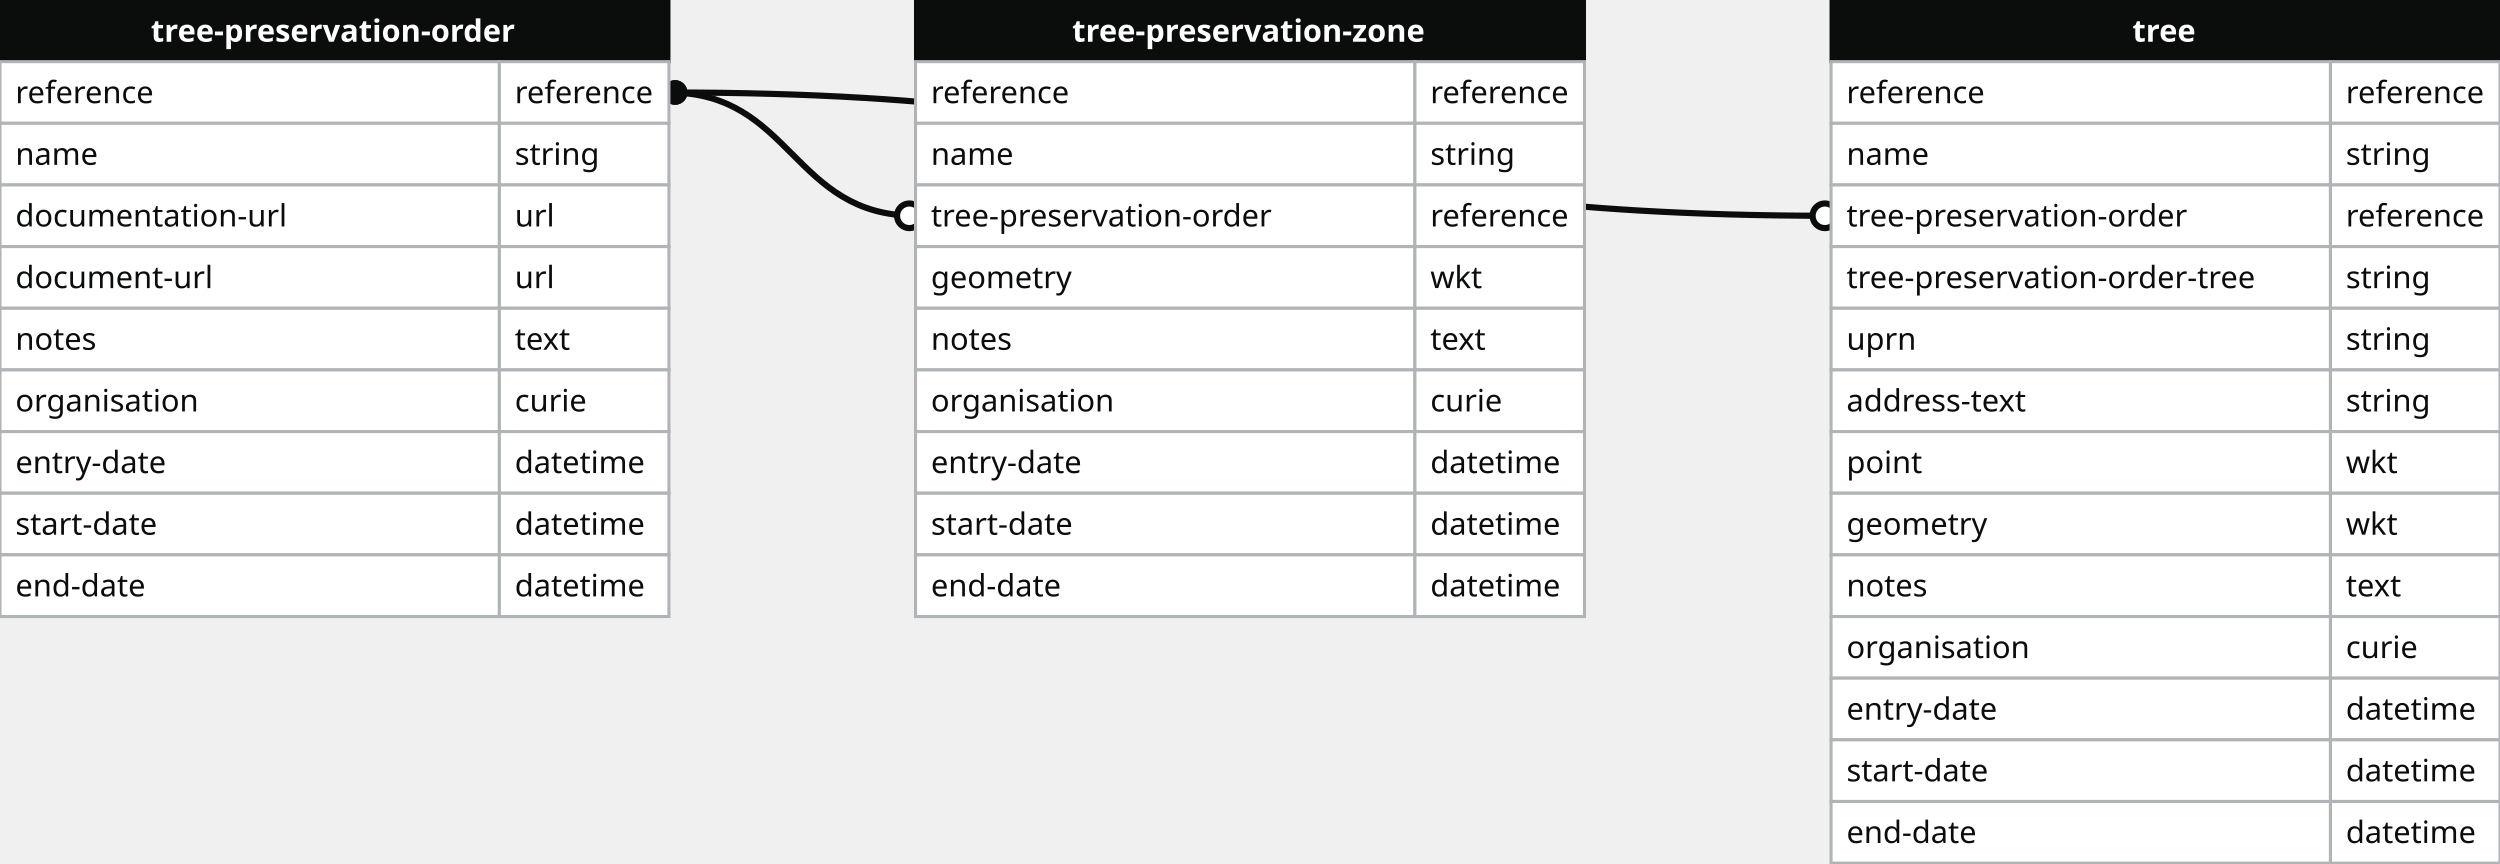
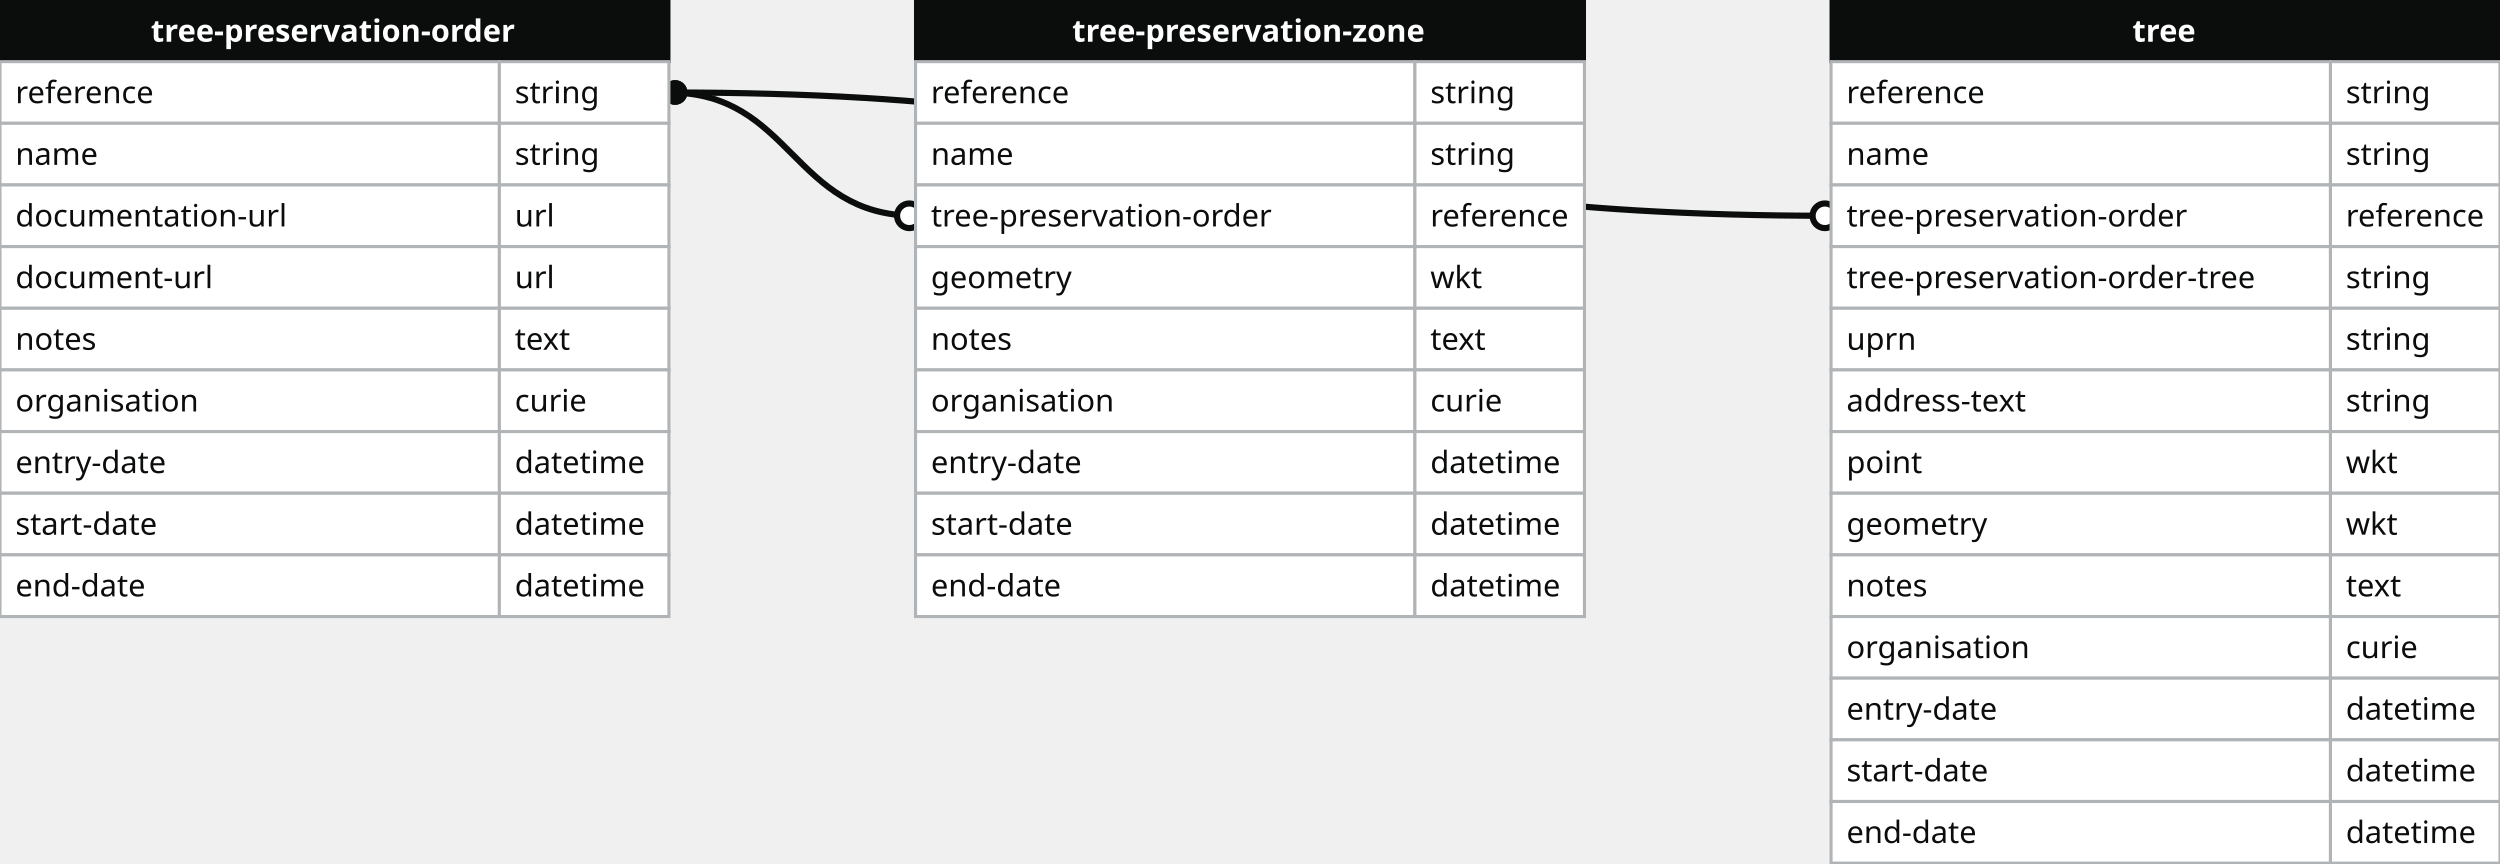
<svg xmlns="http://www.w3.org/2000/svg" width="811" height="280">
  <defs>
    <style>
text{font-family:sans-serif; font-size:10px; dominant-baseline:middle;}
text.name{fill:#fff;font-weight:700;text-anchor:middle}
rect.name{fill:#0b0c0c; stroke:#0b0c0c;}
rect{fill:#fff;stroke:#b1b4b6;}
text.field{fill:#0b0c0c;}
text.datatype{fill:#0b0c0c;}
.line{stroke:#0b0c0c;}
</style>
    <marker id="start-dot" markerWidth="6" markerHeight="6" refX="4" refY="3" markerUnits="strokeWidth">
      <circle cx="3" cy="3" r="2" fill="#fff" stroke="#0b0c0c" />
    </marker>
    <marker id="end-dot" markerWidth="6" markerHeight="6" refX="2" refY="3" markerUnits="strokeWidth">
      <circle cx="3" cy="3" r="2" fill="#0b0c0c" />
    </marker>
  </defs>
  <path class="line" fill="none" stroke-width="2" marker-start="url(#start-dot)" marker-end="url(#end-dot)" d="M 297 70 C 257.0 70 257.0 30 217 30" />
  <path class="line" fill="none" stroke-width="2" marker-start="url(#start-dot)" marker-end="url(#end-dot)" d="M 594 70 C 405.5 70 405.5 30 217 30" />
  <g>
    <rect x="0" y="0" width="217" height="20" class="name" />
    <text x="108" y="10" class="name">tree-preservation-order</text>
    <rect x="0" y="20" width="162" height="20" class="field" />
    <rect x="162" y="20" width="55" height="20" class="datatype" />
    <text x="5" y="30" class="field">reference</text>
-     <text x="167" y="30" class="datatype">reference</text>
+     <text x="167" y="30" class="datatype">string</text>
    <rect x="0" y="40" width="162" height="20" class="field" />
    <rect x="162" y="40" width="55" height="20" class="datatype" />
    <text x="5" y="50" class="field">name</text>
    <text x="167" y="50" class="datatype">string</text>
    <rect x="0" y="60" width="162" height="20" class="field" />
    <rect x="162" y="60" width="55" height="20" class="datatype" />
    <text x="5" y="70" class="field">documentation-url</text>
    <text x="167" y="70" class="datatype">url</text>
    <rect x="0" y="80" width="162" height="20" class="field" />
    <rect x="162" y="80" width="55" height="20" class="datatype" />
    <text x="5" y="90" class="field">document-url</text>
    <text x="167" y="90" class="datatype">url</text>
    <rect x="0" y="100" width="162" height="20" class="field" />
    <rect x="162" y="100" width="55" height="20" class="datatype" />
    <text x="5" y="110" class="field">notes</text>
    <text x="167" y="110" class="datatype">text</text>
    <rect x="0" y="120" width="162" height="20" class="field" />
    <rect x="162" y="120" width="55" height="20" class="datatype" />
    <text x="5" y="130" class="field">organisation</text>
    <text x="167" y="130" class="datatype">curie</text>
    <rect x="0" y="140" width="162" height="20" class="field" />
    <rect x="162" y="140" width="55" height="20" class="datatype" />
    <text x="5" y="150" class="field">entry-date</text>
    <text x="167" y="150" class="datatype">datetime</text>
    <rect x="0" y="160" width="162" height="20" class="field" />
    <rect x="162" y="160" width="55" height="20" class="datatype" />
    <text x="5" y="170" class="field">start-date</text>
    <text x="167" y="170" class="datatype">datetime</text>
    <rect x="0" y="180" width="162" height="20" class="field" />
    <rect x="162" y="180" width="55" height="20" class="datatype" />
    <text x="5" y="190" class="field">end-date</text>
    <text x="167" y="190" class="datatype">datetime</text>
  </g>
  <g>
    <rect x="297" y="0" width="217" height="20" class="name" />
    <text x="405" y="10" class="name">tree-preservation-zone</text>
    <rect x="297" y="20" width="162" height="20" class="field" />
    <rect x="459" y="20" width="55" height="20" class="datatype" />
    <text x="302" y="30" class="field">reference</text>
-     <text x="464" y="30" class="datatype">reference</text>
+     <text x="464" y="30" class="datatype">string</text>
    <rect x="297" y="40" width="162" height="20" class="field" />
    <rect x="459" y="40" width="55" height="20" class="datatype" />
    <text x="302" y="50" class="field">name</text>
    <text x="464" y="50" class="datatype">string</text>
    <rect x="297" y="60" width="162" height="20" class="field" />
    <rect x="459" y="60" width="55" height="20" class="datatype" />
    <text x="302" y="70" class="field">tree-preservation-order</text>
    <text x="464" y="70" class="datatype">reference</text>
    <rect x="297" y="80" width="162" height="20" class="field" />
    <rect x="459" y="80" width="55" height="20" class="datatype" />
    <text x="302" y="90" class="field">geometry</text>
    <text x="464" y="90" class="datatype">wkt</text>
    <rect x="297" y="100" width="162" height="20" class="field" />
    <rect x="459" y="100" width="55" height="20" class="datatype" />
    <text x="302" y="110" class="field">notes</text>
    <text x="464" y="110" class="datatype">text</text>
    <rect x="297" y="120" width="162" height="20" class="field" />
    <rect x="459" y="120" width="55" height="20" class="datatype" />
    <text x="302" y="130" class="field">organisation</text>
    <text x="464" y="130" class="datatype">curie</text>
    <rect x="297" y="140" width="162" height="20" class="field" />
    <rect x="459" y="140" width="55" height="20" class="datatype" />
    <text x="302" y="150" class="field">entry-date</text>
    <text x="464" y="150" class="datatype">datetime</text>
    <rect x="297" y="160" width="162" height="20" class="field" />
    <rect x="459" y="160" width="55" height="20" class="datatype" />
    <text x="302" y="170" class="field">start-date</text>
    <text x="464" y="170" class="datatype">datetime</text>
    <rect x="297" y="180" width="162" height="20" class="field" />
    <rect x="459" y="180" width="55" height="20" class="datatype" />
    <text x="302" y="190" class="field">end-date</text>
    <text x="464" y="190" class="datatype">datetime</text>
  </g>
  <g>
    <rect x="594" y="0" width="217" height="20" class="name" />
    <text x="702" y="10" class="name">tree</text>
    <rect x="594" y="20" width="162" height="20" class="field" />
    <rect x="756" y="20" width="55" height="20" class="datatype" />
    <text x="599" y="30" class="field">reference</text>
-     <text x="761" y="30" class="datatype">reference</text>
+     <text x="761" y="30" class="datatype">string</text>
    <rect x="594" y="40" width="162" height="20" class="field" />
    <rect x="756" y="40" width="55" height="20" class="datatype" />
    <text x="599" y="50" class="field">name</text>
    <text x="761" y="50" class="datatype">string</text>
    <rect x="594" y="60" width="162" height="20" class="field" />
    <rect x="756" y="60" width="55" height="20" class="datatype" />
    <text x="599" y="70" class="field">tree-preservation-order</text>
    <text x="761" y="70" class="datatype">reference</text>
    <rect x="594" y="80" width="162" height="20" class="field" />
    <rect x="756" y="80" width="55" height="20" class="datatype" />
    <text x="599" y="90" class="field">tree-preservation-order-tree</text>
    <text x="761" y="90" class="datatype">string</text>
    <rect x="594" y="100" width="162" height="20" class="field" />
    <rect x="756" y="100" width="55" height="20" class="datatype" />
    <text x="599" y="110" class="field">uprn</text>
    <text x="761" y="110" class="datatype">string</text>
    <rect x="594" y="120" width="162" height="20" class="field" />
    <rect x="756" y="120" width="55" height="20" class="datatype" />
    <text x="599" y="130" class="field">address-text</text>
    <text x="761" y="130" class="datatype">string</text>
    <rect x="594" y="140" width="162" height="20" class="field" />
    <rect x="756" y="140" width="55" height="20" class="datatype" />
    <text x="599" y="150" class="field">point</text>
    <text x="761" y="150" class="datatype">wkt</text>
    <rect x="594" y="160" width="162" height="20" class="field" />
    <rect x="756" y="160" width="55" height="20" class="datatype" />
    <text x="599" y="170" class="field">geometry</text>
    <text x="761" y="170" class="datatype">wkt</text>
    <rect x="594" y="180" width="162" height="20" class="field" />
    <rect x="756" y="180" width="55" height="20" class="datatype" />
    <text x="599" y="190" class="field">notes</text>
    <text x="761" y="190" class="datatype">text</text>
    <rect x="594" y="200" width="162" height="20" class="field" />
    <rect x="756" y="200" width="55" height="20" class="datatype" />
    <text x="599" y="210" class="field">organisation</text>
    <text x="761" y="210" class="datatype">curie</text>
    <rect x="594" y="220" width="162" height="20" class="field" />
    <rect x="756" y="220" width="55" height="20" class="datatype" />
    <text x="599" y="230" class="field">entry-date</text>
    <text x="761" y="230" class="datatype">datetime</text>
    <rect x="594" y="240" width="162" height="20" class="field" />
    <rect x="756" y="240" width="55" height="20" class="datatype" />
    <text x="599" y="250" class="field">start-date</text>
    <text x="761" y="250" class="datatype">datetime</text>
    <rect x="594" y="260" width="162" height="20" class="field" />
    <rect x="756" y="260" width="55" height="20" class="datatype" />
    <text x="599" y="270" class="field">end-date</text>
    <text x="761" y="270" class="datatype">datetime</text>
  </g>
</svg>
